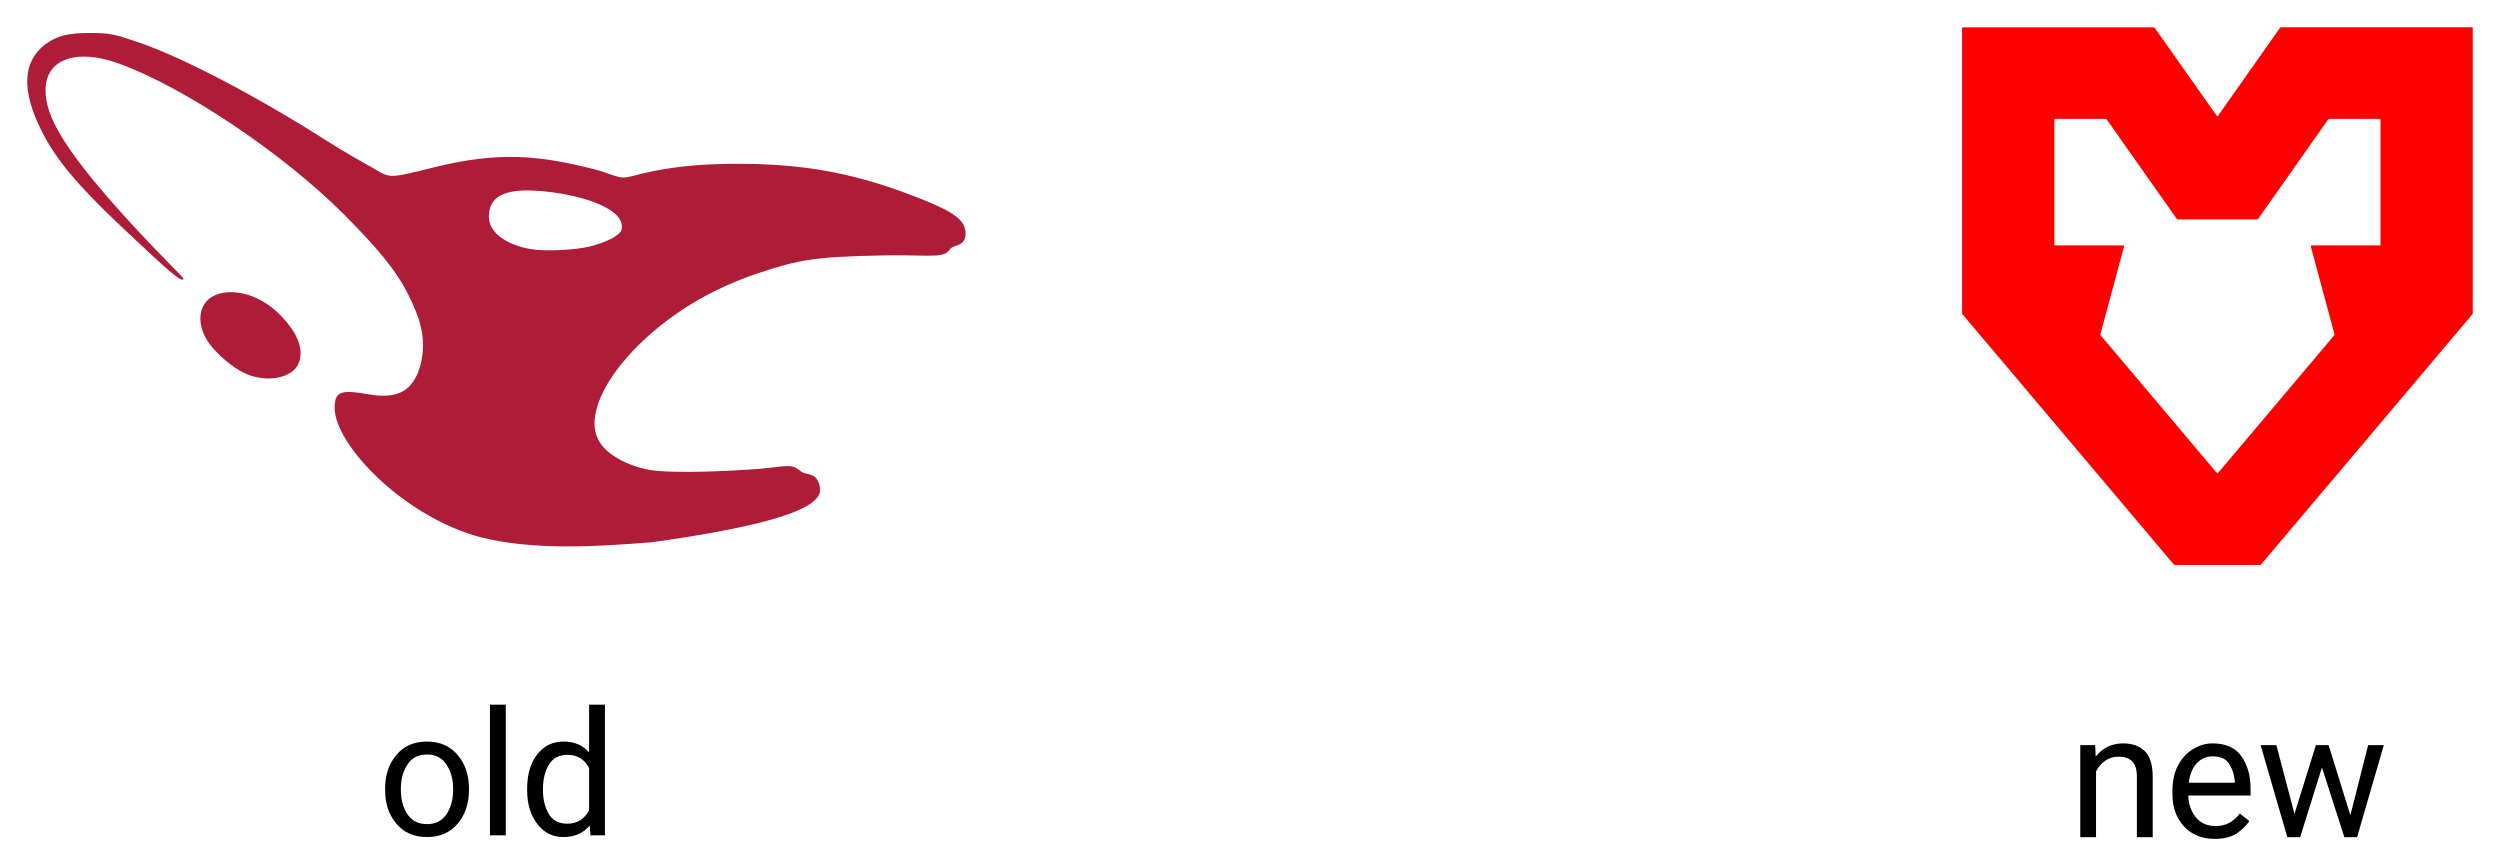
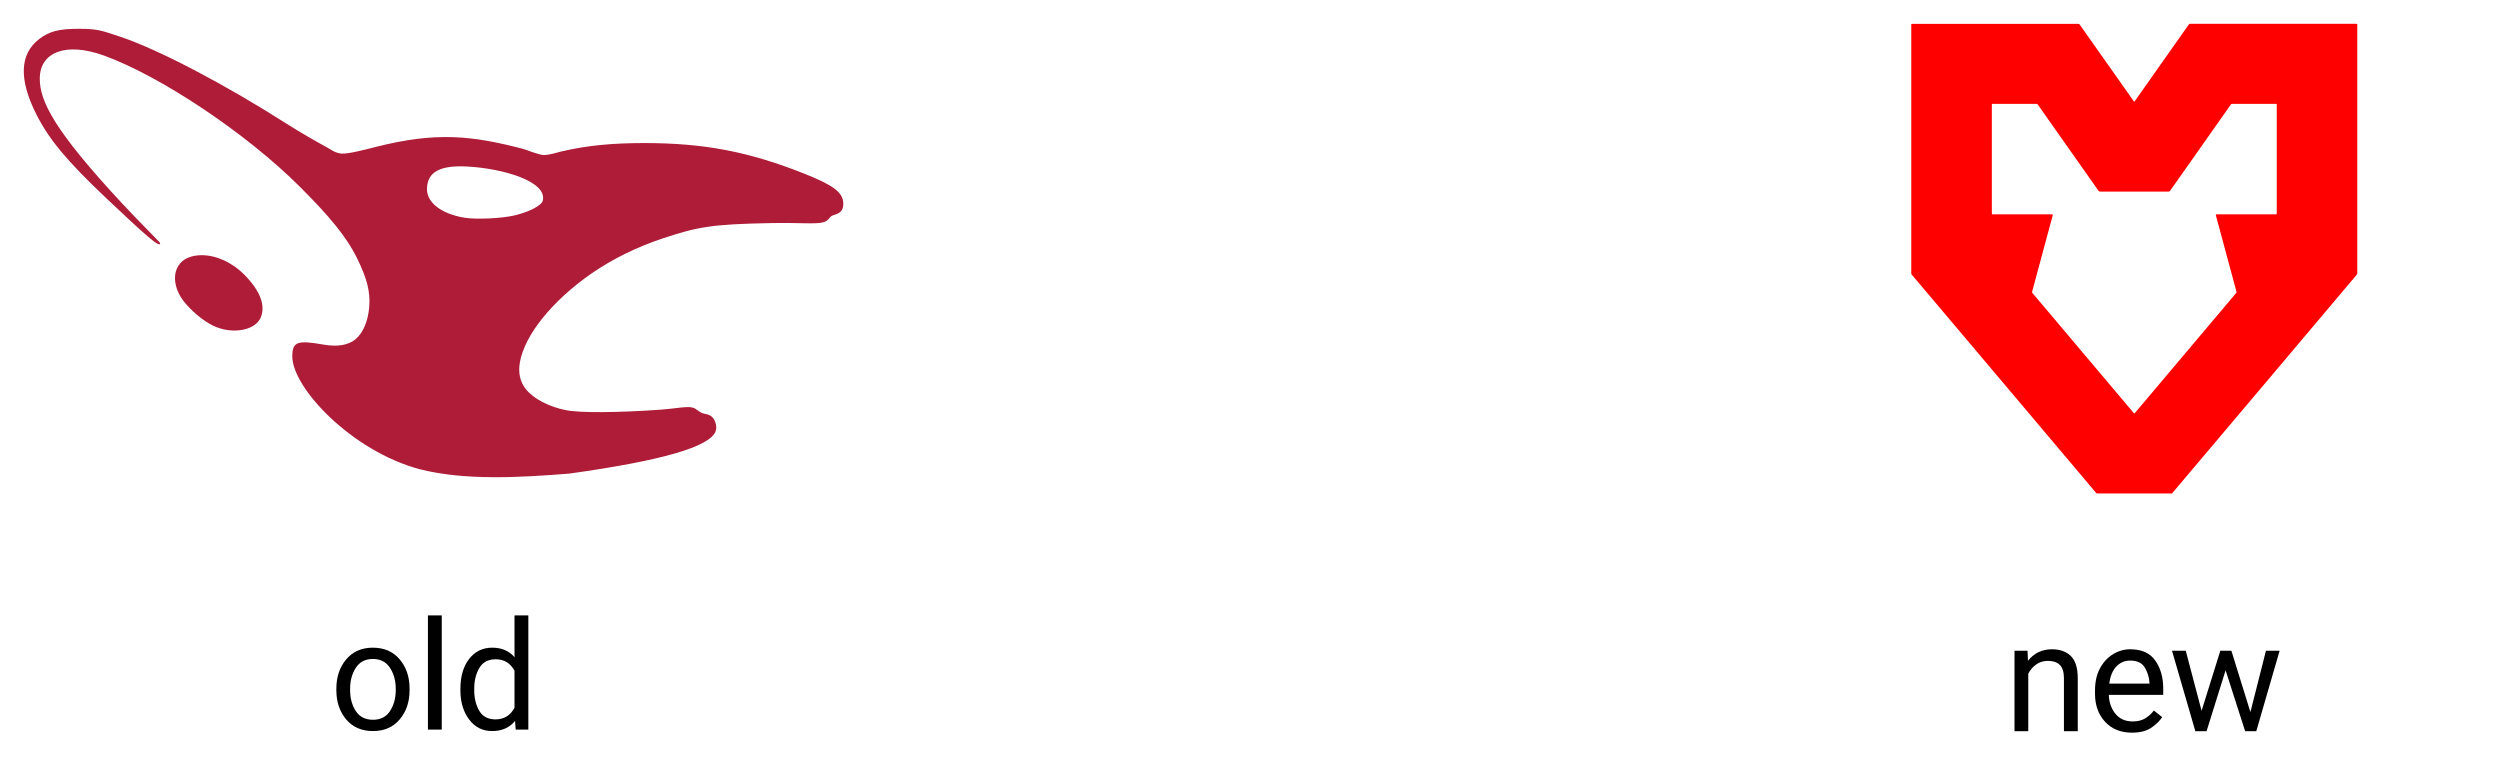
- <svg xmlns="http://www.w3.org/2000/svg" width="459.039" height="159.031" viewBox="0 0 459.039 159.031" version="1.1" id="svg1725">
+ <svg xmlns="http://www.w3.org/2000/svg" width="525.585" height="159.031" viewBox="0 0 525.585 159.031" version="1.1" id="svg1725">
  <defs id="defs1729" />
  <g id="surface1" transform="translate(2.042608,3.094582)">
    <path style="fill:#ae1c38;fill-opacity:1;fill-rule:nonzero;stroke:none" d="m 14.746,2.961 c 3.559,0.027 4.277,0.246 8.555,1.688 8.172,2.75 22.043,10.07 34.773,18.184 3.203,2.039 7.012,4.195 8.59,5.039 0.625,0.336 1.836,1.277 3.117,1.324 1.57,0.059 4.559,-0.742 7.387,-1.453 12.434,-3.129 19.934,-2.355 30.629,0.43 0.945,0.25 3.434,1.316 4.531,1.328 1.082,0.012 3.164,-0.637 3.516,-0.723 5.469,-1.289 10.777,-1.797 17.566,-1.797 12.41,0 21.906,1.742 33.867,6.527 5.953,2.383 7.973,3.887 7.973,6.258 0,2.266 -1.883,2.129 -2.5,2.566 -0.465,0.328 -0.66,1.043 -1.805,1.328 -1.645,0.414 -4.727,0.023 -11.078,0.148 -12.363,0.246 -15.207,0.762 -22.73,3.27 -5.164,1.723 -10.363,4.223 -14.871,7.355 -8.023,5.574 -14.031,12.805 -15.023,18.719 -0.328,1.938 -0.055,3.91 1.262,5.559 1.66,2.07 4.785,3.656 8.305,4.402 3.078,0.652 11.348,0.527 19.918,-0.07 3.133,-0.219 5.605,-0.773 6.797,-0.461 0.871,0.227 1.07,0.715 1.949,1.125 0.559,0.262 0.965,0.129 1.797,0.562 0.957,0.5 1.523,2.188 1.152,3.258 -1.16,3.328 -11.414,6.242 -30.781,8.945 -10.426,0.836 -21.961,1.492 -31.484,-0.93 -14.207,-3.809 -26.75,-17.051 -26.75,-23.723 0,-3.125 1.145,-3.414 6.594,-2.461 2.898,0.504 5.223,0.113 6.707,-1.137 1.652,-1.391 2.629,-3.891 2.871,-6.762 0.273,-3.266 -0.5,-6.051 -2.52,-10.191 C 70.777,46.598 67.141,42.312 61.086,36.25 49.852,24.996 31.695,12.867 19.75,8.562 11.938,5.742 6.309,7.762 6.32,13.473 6.328,18.164 9.324,24.289 23.531,39.562 c 4.027,4.328 8.098,8.285 8.098,8.469 0,1.125 -3.203,-1.777 -11.348,-9.477 C 12.031,30.762 8.234,26.176 5.602,20.953 1.863,13.543 2.094,8.207 6.262,5.062 8.27,3.547 10.258,2.926 14.746,2.961 Z M 95.016,31.875 c -5.211,-0.059 -7.293,1.641 -7.293,4.832 0,2.809 3.051,5.152 7.805,5.957 2.441,0.414 7.895,0.188 10.73,-0.5 2.723,-0.664 5.539,-1.965 5.812,-3.07 0.984,-4.016 -8.27,-6.785 -15.973,-7.184 -0.375,-0.02 -0.738,-0.031 -1.082,-0.035 z M 40.285,50.555 c 3.082,-0.027 6.508,1.508 9.145,4.211 3.246,3.324 4.391,6.375 3.344,8.887 -1.074,2.574 -5.434,3.527 -9.297,2.035 -1.977,-0.762 -4.5,-2.672 -6.422,-4.863 -3.512,-4.004 -2.941,-8.883 1.168,-9.992 0.66,-0.18 1.352,-0.27 2.062,-0.277 z m 0,0" id="path1722" />
  </g>
-   <path style="fill:#ff0000;fill-opacity:1;fill-rule:nonzero;stroke:none" d="m 407.014,21.241 -7.613,-10.793 -3.73,-5.285 c -0.055,-0.098 -0.164,-0.156 -0.277,-0.145 h -34.957 c -0.121,0 -0.164,0.047 -0.168,0.137 V 57.44 c -0.008,0.117 0.031,0.234 0.117,0.32 l 3.477,4.109 13.344,15.793 3.078,3.645 4.734,5.605 14.105,16.711 c 0.066,0.086 0.172,0.129 0.277,0.117 h 15.504 c 0.109,0.012 0.215,-0.031 0.277,-0.117 l 14.113,-16.703 4.734,-5.602 3.078,-3.645 13.34,-15.805 3.477,-4.117 c 0.082,-0.086 0.125,-0.203 0.113,-0.32 V 5.139 c 0,-0.09 -0.043,-0.137 -0.164,-0.137 h -34.969 c -0.117,-0.016 -0.227,0.043 -0.281,0.141 l -3.73,5.289 -7.617,10.809 c -0.094,0.16 -0.133,0.195 -0.262,0 z m -0.019,65.535 -21.027,-24.906 -0.242,-0.277 c -0.07,-0.082 -0.086,-0.199 -0.043,-0.297 l 4.301,-15.945 c 0.078,-0.277 0,-0.301 -0.262,-0.293 h -12.328 c -0.148,0 -0.184,-0.051 -0.188,-0.215 V 22.038 c 0,-0.18 0.055,-0.211 0.219,-0.207 h 9.137 c 0.121,-0.02 0.242,0.039 0.301,0.148 l 6.82,9.684 5.875,8.34 c 0.102,0.195 0.32,0.309 0.543,0.277 h 14.113 c 0.219,0.031 0.438,-0.082 0.539,-0.277 l 5.879,-8.34 6.816,-9.684 c 0.059,-0.109 0.18,-0.168 0.305,-0.148 h 9.133 c 0.164,0 0.227,0.027 0.219,0.207 v 22.805 c 0,0.164 -0.039,0.219 -0.188,0.215 h -12.328 c -0.254,0 -0.34,0.023 -0.262,0.293 l 4.301,15.945 c 0.047,0.098 0.027,0.215 -0.043,0.297 l -0.242,0.277 -21.016,24.906 c -0.145,0.152 -0.172,0.184 -0.332,0 z m 0,0" id="path1781" />
+   <path style="fill:#ff0000;fill-opacity:1;fill-rule:nonzero;stroke:none" d="m 448.56,21.241 -7.613,-10.793 -3.73,-5.285 c -0.055,-0.098 -0.164,-0.156 -0.277,-0.145 H 401.982 c -0.121,0 -0.164,0.047 -0.168,0.137 V 57.44 c -0.008,0.117 0.031,0.234 0.117,0.32 l 3.477,4.109 13.344,15.793 3.078,3.645 4.734,5.605 14.105,16.711 c 0.066,0.086 0.172,0.129 0.277,0.117 h 15.504 c 0.109,0.012 0.215,-0.031 0.277,-0.117 l 14.113,-16.703 4.734,-5.602 3.078,-3.645 13.34,-15.805 3.477,-4.117 c 0.082,-0.086 0.125,-0.203 0.113,-0.32 V 5.139 c 0,-0.09 -0.043,-0.137 -0.164,-0.137 h -34.969 c -0.117,-0.016 -0.227,0.043 -0.281,0.141 l -3.73,5.289 -7.617,10.809 c -0.094,0.16 -0.133,0.195 -0.262,0 z m -0.019,65.535 -21.027,-24.906 -0.242,-0.277 c -0.07,-0.082 -0.086,-0.199 -0.043,-0.297 l 4.301,-15.945 c 0.078,-0.277 0,-0.301 -0.262,-0.293 h -12.328 c -0.148,0 -0.184,-0.051 -0.188,-0.215 V 22.038 c 0,-0.18 0.055,-0.211 0.219,-0.207 h 9.137 c 0.121,-0.02 0.242,0.039 0.301,0.148 l 6.82,9.684 5.875,8.34 c 0.102,0.195 0.32,0.309 0.543,0.277 h 14.113 c 0.219,0.031 0.438,-0.082 0.539,-0.277 l 5.879,-8.34 6.816,-9.684 c 0.059,-0.109 0.18,-0.168 0.305,-0.148 h 9.133 c 0.164,0 0.227,0.027 0.219,0.207 v 22.805 c 0,0.164 -0.039,0.219 -0.188,0.215 h -12.328 c -0.254,0 -0.34,0.023 -0.262,0.293 l 4.301,15.945 c 0.047,0.098 0.027,0.215 -0.043,0.297 l -0.242,0.277 -21.016,24.906 c -0.145,0.152 -0.172,0.184 -0.332,0 z m 0,0" id="path1781" />
  <text xml:space="preserve" style="font-style:normal;font-weight:normal;font-size:40px;line-height:1.25;font-family:sans-serif;fill:#000000;fill-opacity:1;stroke:none" x="69.276" y="153.384" id="text8328">
    <tspan id="tspan8326" x="69.276" y="153.384" style="font-style:normal;font-variant:normal;font-weight:normal;font-stretch:normal;font-size:32px;font-family:Roboto;-inkscape-font-specification:'Roboto, Normal';font-variant-ligatures:normal;font-variant-caps:normal;font-variant-numeric:normal;font-variant-east-asian:normal">old</tspan>
  </text>
-   <text xml:space="preserve" style="font-style:normal;font-weight:normal;font-size:40px;line-height:1.25;font-family:sans-serif;fill:#000000;fill-opacity:1;stroke:none" x="379.77" y="153.719" id="text8830">
-     <tspan id="tspan8828" x="379.77" y="153.719" style="font-style:normal;font-variant:normal;font-weight:normal;font-stretch:normal;font-size:32px;font-family:Roboto;-inkscape-font-specification:'Roboto, Normal';font-variant-ligatures:normal;font-variant-caps:normal;font-variant-numeric:normal;font-variant-east-asian:normal">new</tspan>
+   <text xml:space="preserve" style="font-style:normal;font-weight:normal;font-size:40px;line-height:1.25;font-family:sans-serif;fill:#000000;fill-opacity:1;stroke:none" x="421.316" y="153.719" id="text8830">
+     <tspan id="tspan8828" x="421.316" y="153.719" style="font-style:normal;font-variant:normal;font-weight:normal;font-stretch:normal;font-size:32px;font-family:Roboto;-inkscape-font-specification:'Roboto, Normal';font-variant-ligatures:normal;font-variant-caps:normal;font-variant-numeric:normal;font-variant-east-asian:normal">new</tspan>
  </text>
</svg>
